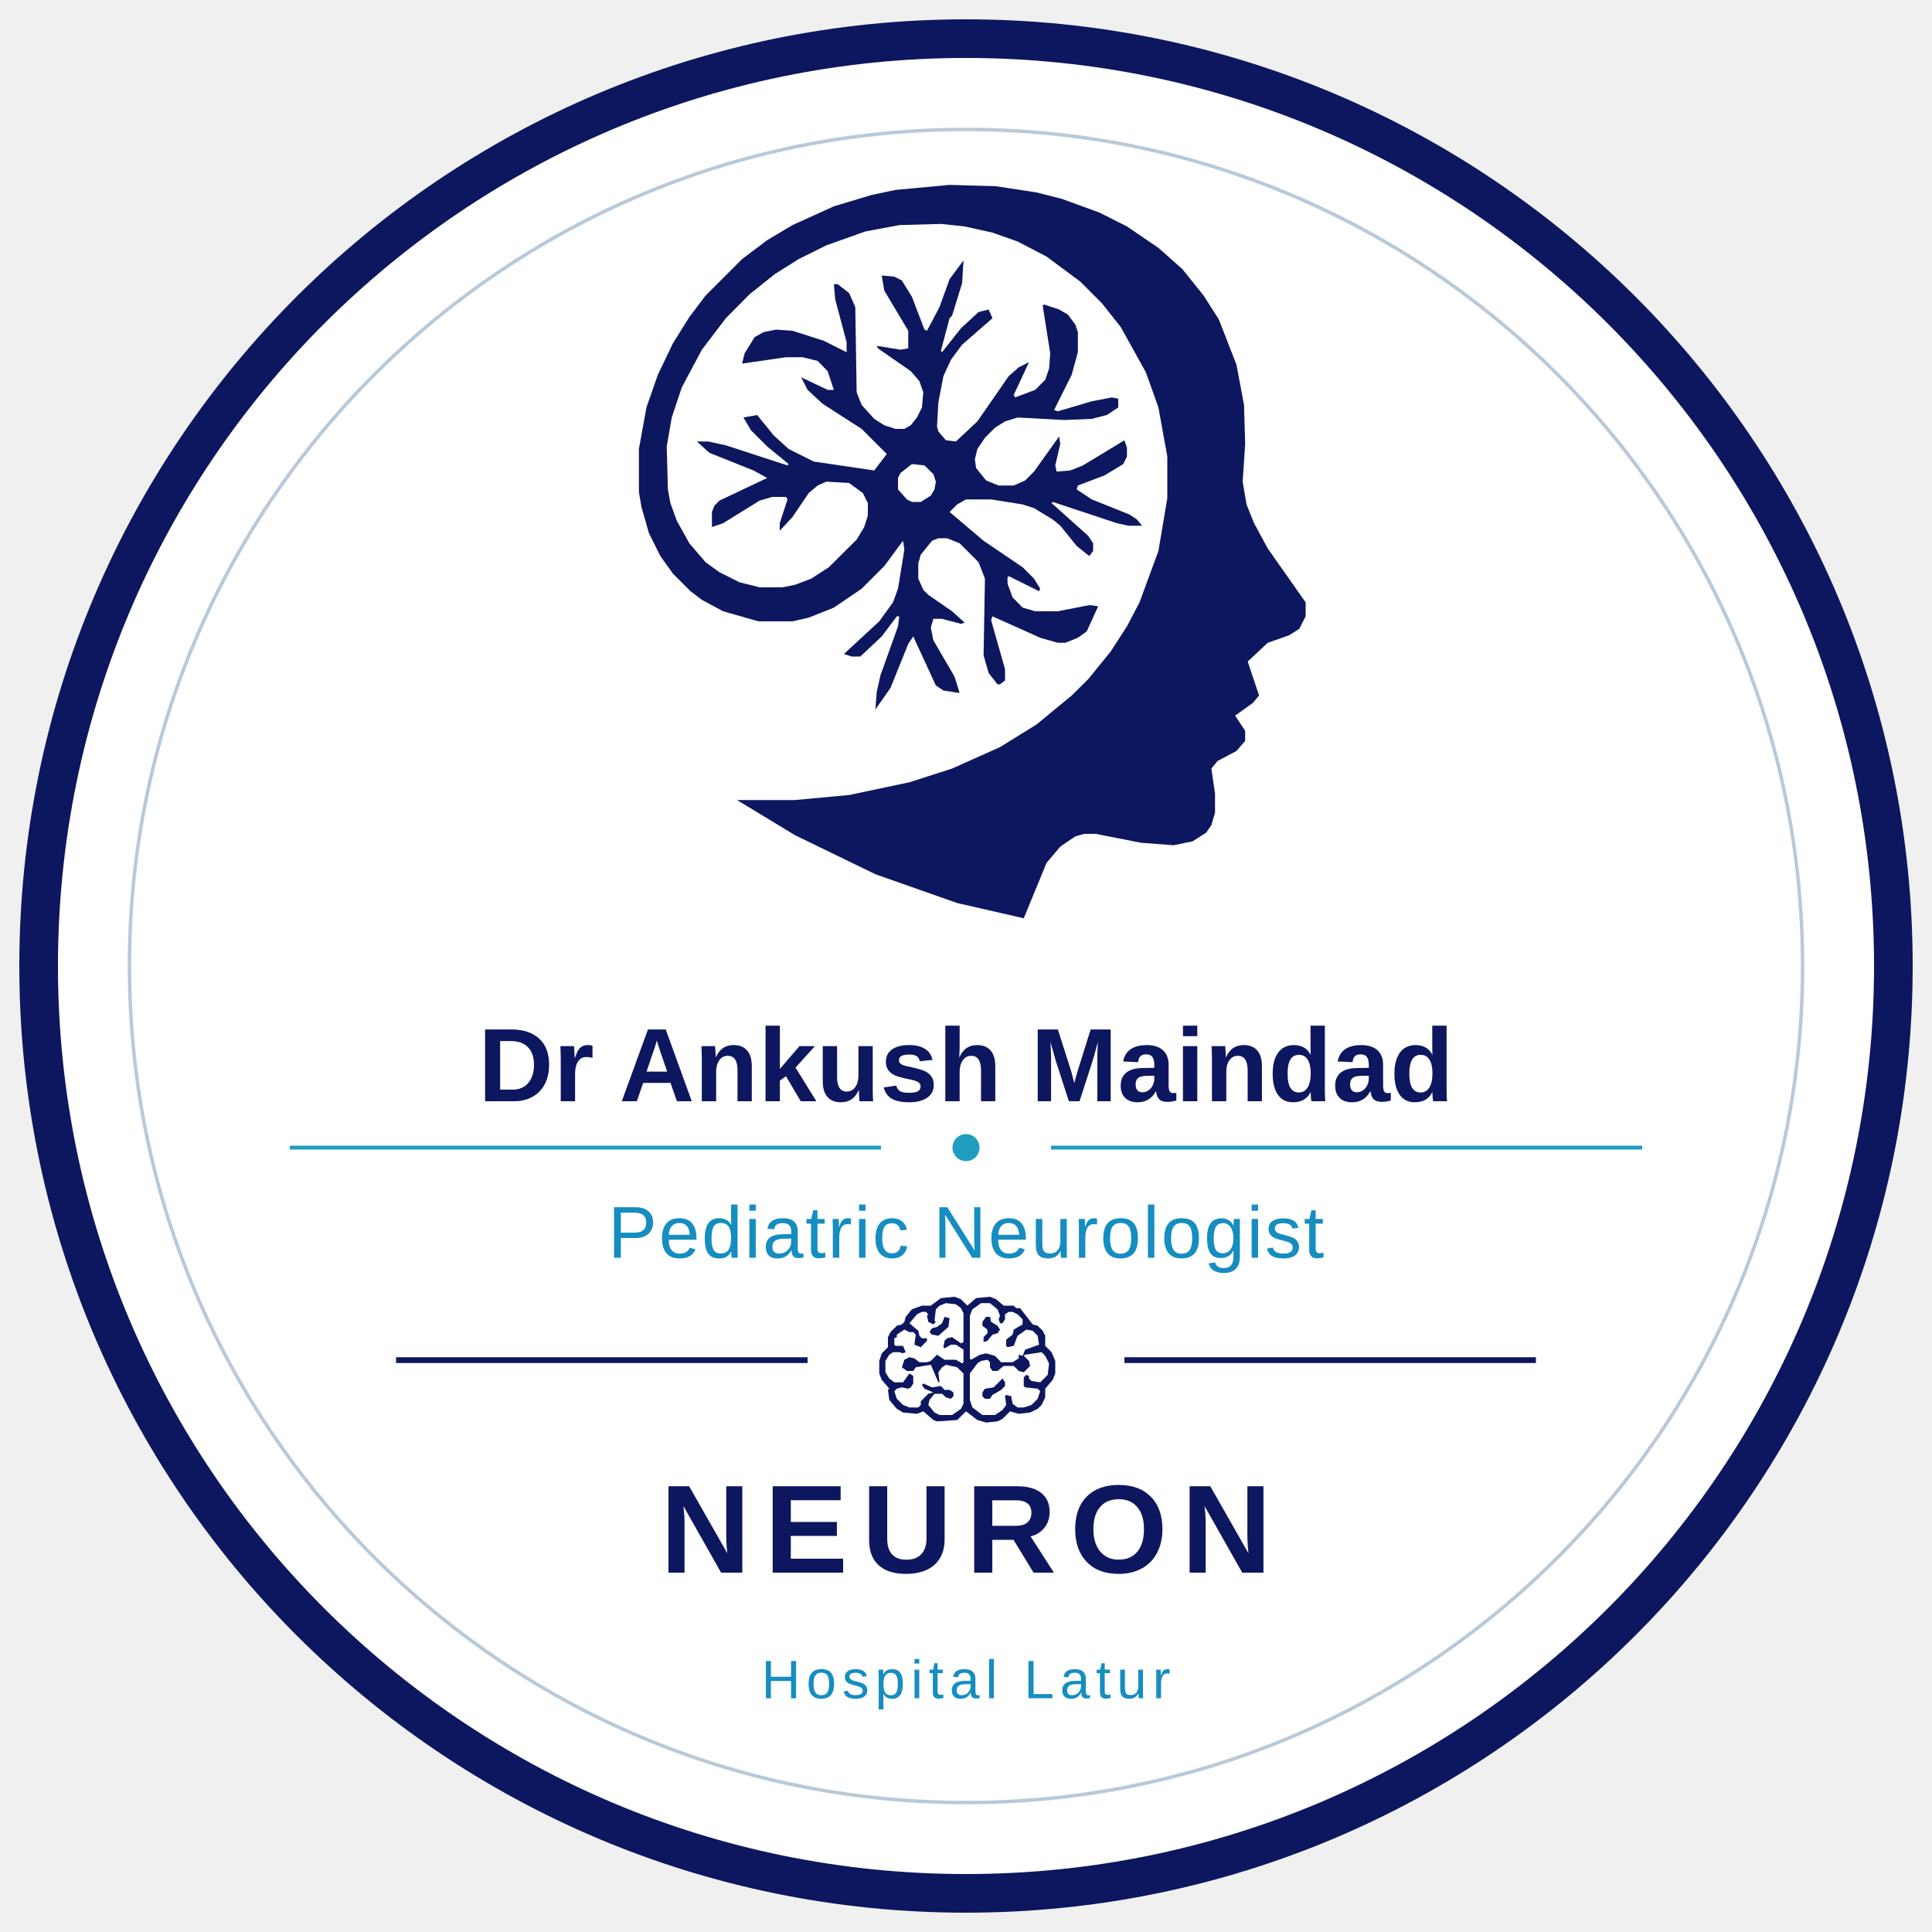
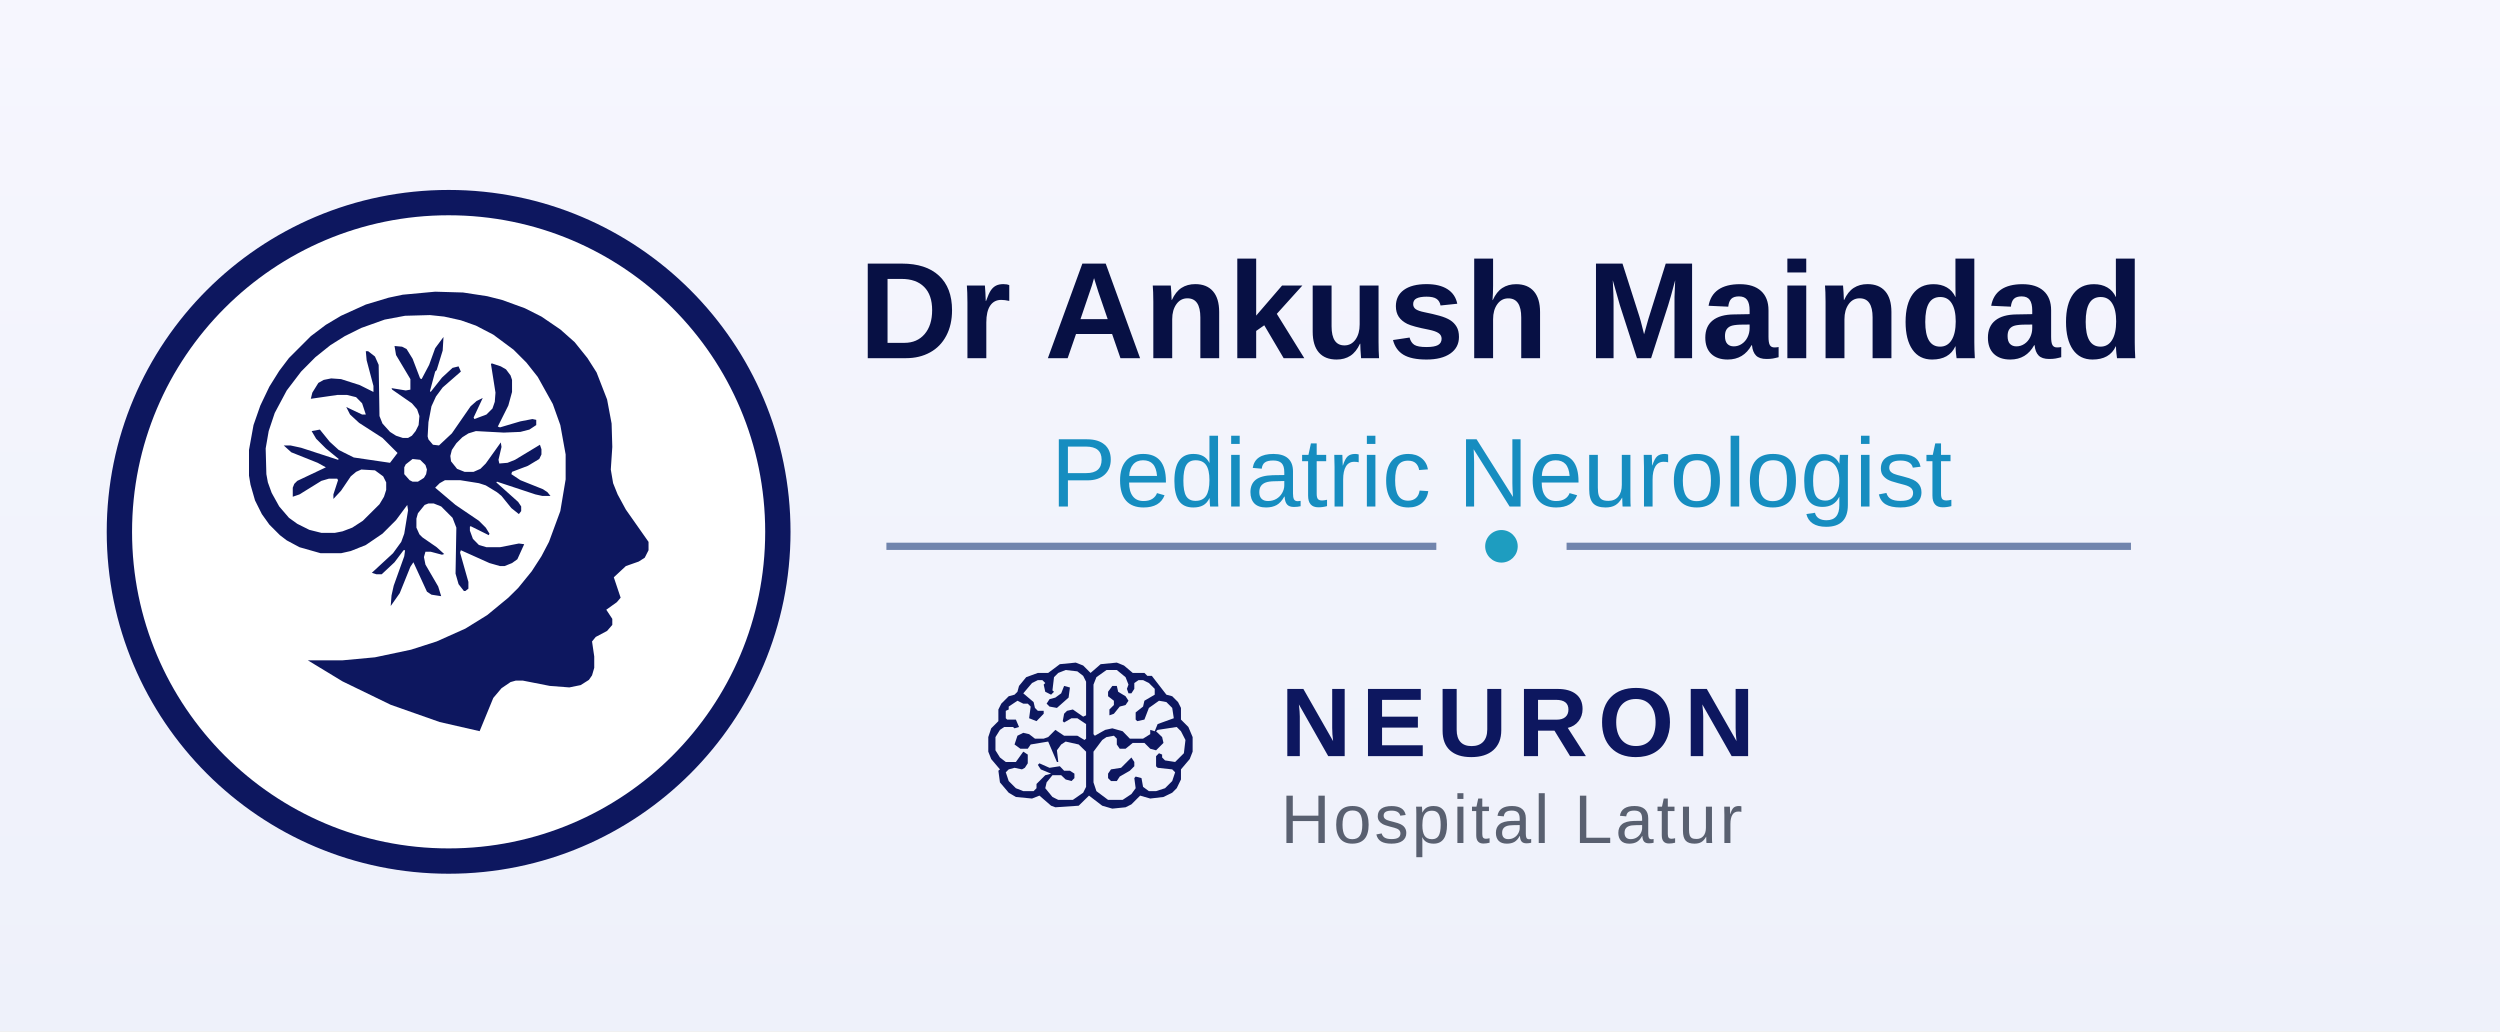
- <svg xmlns="http://www.w3.org/2000/svg" viewBox="0 0 1000 1000" width="1000" height="1000" style="color-scheme:only light;forced-color-adjust:none">
-   <style>svg{color-scheme:only light;forced-color-adjust:none} *{forced-color-adjust:none}</style>
-   <circle cx="500" cy="500" r="488" fill="#FFFFFF" />
-   <circle cx="500" cy="500" r="480" fill="none" stroke="#0D175F" stroke-width="20" />
-   <circle cx="500" cy="500" r="433" fill="none" stroke="#B8C9D9" stroke-width="1.8" />
-   <path d="M 463.5 98.3 L 451.2 100.9 L 431.6 106.8 L 410.2 116.5 L 397.1 124.3 L 384.1 134.1 L 365.2 153.0 L 356.8 164.1 L 348.3 177.7 L 340.5 194.0 L 334.6 210.9 L 330.7 232.4 L 330.7 254.6 L 332.0 262.4 L 335.9 276.0 L 341.8 287.8 L 348.3 296.9 L 357.4 306.0 L 363.3 310.5 L 374.3 316.4 L 392.6 321.6 L 410.2 321.6 L 418.6 319.7 L 431.6 314.5 L 446.0 304.7 L 457.7 293.0 L 467.4 279.9 L 468.1 284.5 L 464.8 304.7 L 462.2 311.8 L 455.1 321.6 L 436.8 338.5 L 440.8 339.8 L 445.3 339.8 L 456.4 329.4 L 464.2 319.0 L 465.5 319.0 L 464.8 324.2 L 455.7 349.6 L 453.8 358.1 L 453.1 367.2 L 460.9 356.1 L 470.1 333.3 L 472.7 329.4 L 484.4 354.8 L 488.3 357.4 L 496.7 358.7 L 494.1 350.3 L 483.1 331.4 L 481.8 324.9 L 483.1 320.3 L 487.6 320.3 L 497.4 322.9 L 499.3 322.3 L 492.8 316.4 L 480.5 307.9 L 477.9 305.3 L 475.3 299.5 L 475.3 291.7 L 476.6 287.1 L 482.4 279.9 L 485.7 278.6 L 490.2 278.6 L 496.7 281.2 L 506.5 291.0 L 509.8 299.5 L 509.1 339.2 L 511.7 348.3 L 516.3 354.2 L 517.6 354.2 L 520.2 352.2 L 520.2 346.4 L 513.0 321.0 L 513.7 319.0 L 538.4 330.1 L 547.5 332.7 L 551.4 332.7 L 557.9 330.1 L 562.5 326.8 L 568.4 313.8 L 563.8 313.2 L 547.5 316.4 L 535.8 316.4 L 529.3 314.5 L 524.1 309.2 L 521.5 302.1 L 521.5 298.8 L 522.1 298.2 L 537.8 306.0 L 538.4 304.7 L 535.2 299.5 L 529.3 293.6 L 509.1 279.9 L 491.5 265.0 L 495.4 261.1 L 500.0 258.5 L 513.0 258.5 L 529.3 261.1 L 535.2 263.0 L 544.9 268.9 L 548.8 272.1 L 557.3 282.6 L 563.8 287.8 L 565.8 285.2 L 565.8 281.2 L 563.2 277.3 L 544.3 260.4 L 544.9 259.8 L 578.1 270.8 L 584.0 272.1 L 591.1 272.1 L 588.5 268.9 L 584.6 266.3 L 565.1 258.5 L 557.3 253.3 L 557.9 251.3 L 571.6 246.1 L 581.4 240.2 L 583.3 236.3 L 583.3 231.8 L 582.0 227.9 L 560.5 240.9 L 554.0 243.5 L 546.9 244.1 L 546.2 240.9 L 548.8 229.8 L 548.2 225.9 L 535.2 244.1 L 530.6 248.7 L 524.7 251.3 L 516.9 251.3 L 510.4 248.7 L 505.2 242.2 L 504.6 237.6 L 505.9 232.4 L 509.8 226.6 L 515.0 221.4 L 520.2 218.1 L 526.7 216.1 L 550.8 217.4 L 565.1 216.8 L 572.9 214.8 L 578.8 210.9 L 578.8 206.4 L 575.5 205.7 L 565.1 207.7 L 547.5 212.9 L 545.6 212.2 L 554.7 194.0 L 557.9 182.3 L 557.9 171.9 L 556.6 168.0 L 552.7 162.8 L 548.2 160.2 L 540.4 157.6 L 539.7 158.2 L 543.6 182.9 L 543.0 190.8 L 541.0 196.6 L 535.8 201.8 L 525.4 205.7 L 524.7 204.4 L 532.6 187.5 L 527.3 190.1 L 522.1 194.7 L 505.9 218.1 L 494.8 228.5 L 489.6 227.9 L 485.7 223.3 L 485.0 220.7 L 485.7 208.3 L 488.3 194.7 L 492.2 186.2 L 498.0 178.4 L 513.7 164.7 L 511.7 160.2 L 506.5 161.5 L 497.4 169.9 L 487.6 182.3 L 487.0 181.6 L 491.5 164.7 L 492.8 163.4 L 498.0 146.5 L 498.7 134.8 L 491.5 144.5 L 486.3 158.9 L 479.8 171.2 L 478.5 170.6 L 472.0 153.6 L 466.8 145.2 L 462.9 143.2 L 456.4 142.6 L 457.7 150.4 L 470.1 171.2 L 470.1 180.3 L 466.1 181.0 L 453.8 179.0 L 454.4 180.3 L 471.4 192.1 L 475.9 197.3 L 477.9 203.1 L 477.2 210.9 L 474.6 216.1 L 471.4 220.1 L 468.1 222.0 L 463.5 222.0 L 457.7 220.1 L 452.5 216.8 L 446.0 209.6 L 443.4 203.1 L 442.7 158.9 L 439.5 151.7 L 433.6 147.1 L 431.6 147.1 L 432.3 154.9 L 438.2 177.1 L 438.2 182.3 L 426.4 176.4 L 410.2 171.2 L 401.7 170.6 L 395.2 171.9 L 390.6 174.5 L 385.4 182.9 L 384.1 188.2 L 406.9 184.9 L 415.4 184.9 L 423.2 186.8 L 428.4 192.1 L 431.6 201.8 L 428.4 201.8 L 414.7 195.3 L 418.0 201.8 L 425.8 209.0 L 446.0 222.0 L 459.0 235.0 L 452.5 243.5 L 421.2 238.9 L 408.2 232.4 L 400.4 225.3 L 391.9 214.8 L 384.8 216.1 L 388.7 222.7 L 397.1 231.1 L 408.2 240.2 L 407.6 240.9 L 375.7 230.5 L 366.5 228.5 L 360.7 228.5 L 367.2 234.4 L 390.0 243.5 L 397.1 247.4 L 372.4 259.1 L 369.8 261.7 L 368.5 265.0 L 368.5 272.8 L 374.3 270.8 L 393.2 259.1 L 399.7 257.2 L 406.9 257.2 L 407.6 258.5 L 403.6 270.8 L 403.6 274.7 L 410.2 267.6 L 418.6 255.2 L 423.2 251.3 L 427.7 249.3 L 439.5 250.0 L 446.6 255.2 L 449.2 260.4 L 449.2 266.9 L 447.3 272.8 L 443.4 279.3 L 429.0 293.6 L 419.9 299.5 L 411.5 302.7 L 404.9 304.0 L 393.2 304.0 L 382.8 301.4 L 372.4 296.2 L 365.2 291.0 L 356.8 281.2 L 350.3 269.5 L 347.0 260.4 L 345.7 253.3 L 345.1 231.1 L 347.7 216.1 L 352.9 200.5 L 363.3 181.0 L 375.7 164.7 L 388.0 152.3 L 401.0 141.9 L 413.4 134.1 L 427.7 127.0 L 447.9 119.8 L 465.5 116.5 L 487.0 115.9 L 499.3 117.2 L 513.7 120.4 L 526.7 125.0 L 541.7 132.8 L 559.2 145.8 L 570.3 156.9 L 580.1 169.3 L 593.1 192.7 L 599.6 210.9 L 604.2 236.3 L 604.2 257.8 L 599.6 285.2 L 589.8 311.8 L 583.3 324.2 L 574.9 337.2 L 563.2 351.6 L 554.7 360.0 L 536.5 375.0 L 517.6 386.7 L 492.8 397.8 L 470.7 404.9 L 439.5 411.5 L 411.5 414.1 L 381.5 414.1 L 411.5 432.3 L 453.1 452.5 L 495.4 467.4 L 529.9 475.3 L 541.7 446.6 L 548.8 438.2 L 556.6 432.9 L 561.2 431.6 L 567.1 431.6 L 590.5 436.2 L 607.4 437.5 L 617.2 435.5 L 624.3 431.0 L 627.0 427.1 L 628.9 420.6 L 628.9 410.8 L 627.0 397.8 L 630.2 393.9 L 640.0 388.7 L 644.5 383.5 L 644.5 378.3 L 639.3 370.4 L 648.4 363.9 L 651.7 360.0 L 645.8 342.4 L 656.2 332.7 L 667.3 328.8 L 672.5 325.5 L 675.8 319.0 L 675.8 311.8 L 656.2 283.9 L 649.1 270.8 L 645.2 261.1 L 643.2 249.3 L 644.5 229.8 L 643.9 209.6 L 640.0 188.8 L 630.9 165.4 L 623.0 153.0 L 612.0 139.3 L 599.6 128.3 L 583.3 117.2 L 569.0 110.0 L 549.5 102.9 L 536.5 99.6 L 515.6 96.4 L 491.5 95.7 Z" fill="#0D175F" />
-   <path d="M 472.0 240.2 L 478.5 240.9 L 483.1 245.4 L 484.4 249.3 L 483.7 253.3 L 481.8 256.5 L 476.6 259.8 L 472.0 259.8 L 469.4 258.5 L 464.8 253.3 L 464.8 247.4 L 466.1 244.8 Z" fill="#FFFFFF" />
-   <text x="500" y="570" text-anchor="middle" font-family="Arial,Helvetica,sans-serif" font-size="54" font-weight="700" fill="#0D175F">Dr Ankush Maindad</text>
-   <line x1="150" y1="594" x2="456" y2="594" stroke="#1E9DC0" stroke-width="2" />
-   <circle cx="500" cy="594" r="7" fill="#1E9DC0" />
-   <line x1="544" y1="594" x2="850" y2="594" stroke="#1E9DC0" stroke-width="2" />
-   <text x="500" y="651" text-anchor="middle" font-family="Arial,Helvetica,sans-serif" font-size="38" letter-spacing="1" fill="#168DC0">Pediatric Neurologist</text>
-   <line x1="205" y1="704" x2="418" y2="704" stroke="#0D175F" stroke-width="3" />
-   <path d="M 518.9 713.5 L 514.3 718.1 L 509.8 718.8 L 508.5 720.7 L 508.5 722.7 L 509.8 724.0 L 512.4 724.0 L 513.7 722.0 L 518.2 719.4 L 520.2 717.4 L 520.2 715.5 Z M 541.0 701.8 L 543.0 705.7 L 542.3 711.6 L 538.4 715.5 L 533.9 714.8 L 532.6 713.5 L 532.6 712.2 L 531.2 711.6 L 529.9 712.9 L 529.9 717.4 L 530.6 718.1 L 537.1 718.8 L 538.4 720.1 L 537.1 724.0 L 533.9 727.2 L 529.9 728.5 L 526.7 728.5 L 524.1 726.6 L 523.4 722.7 L 520.8 722.0 L 520.2 722.7 L 520.8 727.2 L 518.9 729.8 L 515.0 732.4 L 508.5 732.4 L 503.3 728.5 L 502.0 724.6 L 502.0 710.9 L 505.9 705.7 L 507.8 704.4 L 511.1 703.8 L 512.4 705.1 L 512.4 707.7 L 513.7 709.6 L 516.3 709.6 L 519.5 707.0 L 524.7 707.0 L 527.3 709.6 L 529.9 710.3 L 533.2 707.0 L 532.6 704.4 L 529.9 701.8 L 530.6 701.2 L 539.1 699.9 Z M 512.4 681.6 L 510.4 681.6 L 508.5 684.2 L 508.5 686.2 L 511.1 688.2 L 511.1 690.1 L 509.1 692.1 L 509.1 694.7 L 511.1 694.0 L 513.7 690.8 L 516.3 690.1 L 517.6 688.2 L 516.3 686.2 L 513.0 684.2 Z M 491.5 682.3 L 488.9 681.6 L 487.6 684.9 L 485.0 686.8 L 482.4 687.5 L 481.1 689.5 L 482.4 690.8 L 485.7 691.4 L 490.9 686.8 Z M 503.3 677.7 L 507.8 674.5 L 512.4 674.5 L 516.3 677.7 L 517.6 681.0 L 516.9 682.9 L 517.6 684.9 L 518.9 684.9 L 520.2 682.9 L 520.2 680.3 L 522.1 679.0 L 524.1 679.0 L 526.7 680.3 L 529.3 682.9 L 529.3 685.5 L 524.7 688.2 L 524.1 690.8 L 520.8 693.4 L 520.8 696.6 L 521.5 697.3 L 524.7 696.6 L 526.7 691.4 L 531.2 688.2 L 534.5 688.8 L 537.1 691.4 L 537.8 696.0 L 530.6 698.6 L 529.3 701.8 L 527.3 701.2 L 527.3 703.1 L 524.1 705.1 L 518.2 705.1 L 515.0 701.8 L 510.4 700.5 L 507.2 701.2 L 502.6 703.8 L 502.0 703.1 L 502.0 681.0 Z M 489.6 674.5 L 494.8 675.1 L 497.4 677.1 L 498.7 679.7 L 498.7 694.7 L 497.4 695.3 L 492.8 692.1 L 490.2 692.7 L 488.9 694.0 L 488.3 697.3 L 488.9 697.9 L 492.2 696.0 L 494.8 696.0 L 498.7 698.6 L 498.7 705.1 L 498.0 705.7 L 494.8 703.8 L 488.9 703.8 L 485.0 701.2 L 481.8 704.4 L 479.8 705.1 L 475.9 705.1 L 473.3 703.1 L 470.7 702.5 L 468.1 703.8 L 466.8 707.7 L 469.4 709.6 L 472.7 709.6 L 474.0 707.7 L 481.8 706.4 L 485.7 715.5 L 486.3 715.5 L 485.7 710.3 L 487.6 707.7 L 489.6 706.4 L 495.4 707.7 L 498.7 710.9 L 498.7 726.6 L 497.4 729.2 L 492.8 732.4 L 486.3 732.4 L 483.7 731.1 L 480.5 727.2 L 481.1 724.6 L 483.7 721.4 L 487.6 721.4 L 489.6 723.3 L 492.2 724.0 L 493.5 722.7 L 493.5 720.7 L 491.5 719.4 L 488.9 719.4 L 487.0 717.4 L 482.4 718.1 L 477.9 716.1 L 477.2 716.8 L 478.5 718.8 L 483.1 720.7 L 480.5 721.4 L 476.6 725.3 L 476.6 727.2 L 475.3 728.5 L 470.7 728.5 L 467.4 727.2 L 464.2 724.0 L 462.9 720.1 L 464.2 718.8 L 466.8 718.1 L 470.1 718.8 L 471.4 718.1 L 472.7 716.1 L 472.7 712.2 L 470.7 710.9 L 467.4 715.5 L 462.9 715.5 L 460.3 713.5 L 458.3 710.3 L 458.3 704.4 L 460.3 701.2 L 462.2 699.9 L 466.1 699.9 L 466.8 700.5 L 468.8 699.9 L 467.4 696.6 L 463.5 696.6 L 462.9 696.0 L 462.9 692.7 L 464.2 692.1 L 464.2 690.8 L 468.1 688.2 L 470.7 689.5 L 472.7 689.5 L 474.0 690.8 L 473.3 696.0 L 476.6 697.3 L 479.8 694.0 L 479.8 692.7 L 477.2 692.7 L 475.9 691.4 L 475.3 688.8 L 470.7 684.9 L 474.6 680.3 L 477.2 679.0 L 479.2 679.0 L 480.5 680.3 L 479.8 681.0 L 480.5 684.2 L 483.1 685.5 L 484.4 684.2 L 483.7 683.6 L 484.4 677.7 L 486.3 675.8 Z M 460.9 689.5 L 459.6 692.1 L 459.6 697.3 L 456.4 700.5 L 455.1 704.4 L 455.1 710.9 L 456.4 714.2 L 460.3 718.8 L 459.6 719.4 L 460.3 724.6 L 464.2 729.2 L 467.4 731.1 L 474.6 731.8 L 477.9 730.5 L 483.1 735.0 L 485.0 735.7 L 495.4 735.0 L 500.0 730.5 L 505.9 735.0 L 510.4 736.3 L 516.3 735.7 L 518.9 734.4 L 522.8 730.5 L 527.3 731.8 L 533.2 731.1 L 537.1 729.2 L 539.1 727.2 L 541.0 723.3 L 541.0 718.8 L 544.9 714.2 L 546.2 710.9 L 546.2 704.4 L 544.3 699.9 L 541.0 696.6 L 541.0 691.4 L 539.7 688.8 L 537.1 686.2 L 534.5 685.5 L 528.0 677.1 L 526.0 677.1 L 524.7 675.8 L 519.5 675.8 L 515.6 672.5 L 512.4 671.2 L 505.2 671.9 L 500.7 675.8 L 497.4 672.5 L 494.1 671.2 L 487.0 671.9 L 481.8 675.8 L 477.2 675.8 L 472.0 677.7 L 468.8 681.6 L 468.1 684.2 L 466.8 685.5 L 464.2 686.2 Z" fill="#0D175F" fill-rule="evenodd" />
-   <line x1="582" y1="704" x2="795" y2="704" stroke="#0D175F" stroke-width="3" />
-   <text x="500" y="814" text-anchor="middle" font-family="Arial,Helvetica,sans-serif" font-size="65" font-weight="800" letter-spacing="7" fill="#0D175F">NEURON</text>
-   <text x="500" y="879" text-anchor="middle" font-family="Arial,Helvetica,sans-serif" font-size="28" letter-spacing="3" fill="#168DC0">Hospital Latur</text>
+ <svg xmlns="http://www.w3.org/2000/svg" viewBox="0 0 691 285" width="691" height="285" preserveAspectRatio="xMidYMid meet">
+   <defs>
+     <linearGradient id="headerBg" x1="0" y1="0" x2="0" y2="1">
+       <stop offset="0" stop-color="#F6F6FE" />
+       <stop offset="1" stop-color="#EEF1FA" />
+     </linearGradient>
+   </defs>
+   <rect width="691" height="285" fill="url(#headerBg)" />
+   <circle cx="124" cy="147" r="91" fill="#FFFFFF" stroke="#0D175F" stroke-width="7" />
+   <g transform="translate(-37.0 50.0) scale(0.32)">
+     <path d="M 463.5 98.3 L 451.2 100.9 L 431.6 106.8 L 410.2 116.5 L 397.1 124.3 L 384.1 134.1 L 365.2 153.0 L 356.8 164.1 L 348.3 177.7 L 340.5 194.0 L 334.6 210.9 L 330.7 232.4 L 330.7 254.6 L 332.0 262.4 L 335.9 276.0 L 341.8 287.8 L 348.3 296.9 L 357.4 306.0 L 363.3 310.5 L 374.3 316.4 L 392.6 321.6 L 410.2 321.6 L 418.6 319.7 L 431.6 314.5 L 446.0 304.7 L 457.7 293.0 L 467.4 279.9 L 468.1 284.5 L 464.8 304.7 L 462.2 311.8 L 455.1 321.6 L 436.8 338.5 L 440.8 339.8 L 445.3 339.8 L 456.4 329.4 L 464.2 319.0 L 465.5 319.0 L 464.8 324.2 L 455.7 349.6 L 453.8 358.1 L 453.1 367.2 L 460.9 356.1 L 470.1 333.3 L 472.7 329.4 L 484.4 354.8 L 488.3 357.4 L 496.7 358.7 L 494.1 350.3 L 483.1 331.4 L 481.8 324.9 L 483.1 320.3 L 487.6 320.3 L 497.4 322.9 L 499.3 322.3 L 492.8 316.4 L 480.5 307.9 L 477.9 305.3 L 475.3 299.5 L 475.3 291.7 L 476.6 287.1 L 482.4 279.9 L 485.7 278.6 L 490.2 278.6 L 496.7 281.2 L 506.5 291.0 L 509.8 299.5 L 509.1 339.2 L 511.7 348.3 L 516.3 354.2 L 517.6 354.2 L 520.2 352.2 L 520.2 346.4 L 513.0 321.0 L 513.7 319.0 L 538.4 330.1 L 547.5 332.7 L 551.4 332.7 L 557.9 330.1 L 562.5 326.8 L 568.4 313.8 L 563.8 313.2 L 547.5 316.4 L 535.8 316.4 L 529.3 314.5 L 524.1 309.2 L 521.5 302.1 L 521.5 298.8 L 522.1 298.2 L 537.8 306.0 L 538.4 304.7 L 535.2 299.5 L 529.3 293.6 L 509.1 279.9 L 491.5 265.0 L 495.4 261.1 L 500.0 258.5 L 513.0 258.5 L 529.3 261.1 L 535.2 263.0 L 544.9 268.9 L 548.8 272.1 L 557.3 282.6 L 563.8 287.8 L 565.8 285.2 L 565.8 281.2 L 563.2 277.3 L 544.3 260.4 L 544.9 259.8 L 578.1 270.8 L 584.0 272.1 L 591.1 272.1 L 588.5 268.9 L 584.6 266.3 L 565.1 258.5 L 557.3 253.3 L 557.9 251.3 L 571.6 246.1 L 581.4 240.2 L 583.3 236.3 L 583.3 231.8 L 582.0 227.9 L 560.5 240.9 L 554.0 243.5 L 546.9 244.1 L 546.2 240.9 L 548.8 229.8 L 548.2 225.9 L 535.2 244.1 L 530.6 248.7 L 524.7 251.3 L 516.9 251.3 L 510.4 248.7 L 505.2 242.2 L 504.6 237.6 L 505.9 232.4 L 509.8 226.6 L 515.0 221.4 L 520.2 218.1 L 526.7 216.1 L 550.8 217.4 L 565.1 216.8 L 572.9 214.8 L 578.8 210.9 L 578.8 206.4 L 575.5 205.7 L 565.1 207.7 L 547.5 212.9 L 545.6 212.2 L 554.7 194.0 L 557.9 182.3 L 557.9 171.9 L 556.6 168.0 L 552.7 162.8 L 548.2 160.2 L 540.4 157.6 L 539.7 158.2 L 543.6 182.9 L 543.0 190.8 L 541.0 196.6 L 535.8 201.8 L 525.4 205.7 L 524.7 204.4 L 532.6 187.5 L 527.3 190.1 L 522.1 194.7 L 505.9 218.1 L 494.8 228.5 L 489.6 227.9 L 485.7 223.3 L 485.0 220.7 L 485.7 208.3 L 488.3 194.7 L 492.2 186.2 L 498.0 178.4 L 513.7 164.7 L 511.7 160.2 L 506.5 161.5 L 497.4 169.9 L 487.6 182.3 L 487.0 181.6 L 491.5 164.7 L 492.8 163.4 L 498.0 146.5 L 498.7 134.8 L 491.5 144.5 L 486.3 158.9 L 479.8 171.2 L 478.5 170.6 L 472.0 153.6 L 466.8 145.2 L 462.9 143.2 L 456.4 142.6 L 457.7 150.4 L 470.1 171.2 L 470.1 180.3 L 466.1 181.0 L 453.8 179.0 L 454.4 180.3 L 471.4 192.1 L 475.9 197.3 L 477.9 203.1 L 477.2 210.9 L 474.6 216.1 L 471.4 220.1 L 468.1 222.0 L 463.5 222.0 L 457.7 220.1 L 452.5 216.8 L 446.0 209.6 L 443.4 203.1 L 442.7 158.9 L 439.5 151.7 L 433.6 147.1 L 431.6 147.1 L 432.3 154.9 L 438.2 177.1 L 438.2 182.3 L 426.4 176.4 L 410.2 171.2 L 401.7 170.6 L 395.2 171.9 L 390.6 174.5 L 385.4 182.9 L 384.1 188.2 L 406.9 184.9 L 415.4 184.9 L 423.2 186.8 L 428.4 192.1 L 431.6 201.8 L 428.4 201.8 L 414.7 195.3 L 418.0 201.8 L 425.8 209.0 L 446.0 222.0 L 459.0 235.0 L 452.5 243.5 L 421.2 238.9 L 408.2 232.4 L 400.4 225.3 L 391.9 214.8 L 384.8 216.1 L 388.7 222.7 L 397.1 231.1 L 408.2 240.2 L 407.6 240.9 L 375.7 230.5 L 366.5 228.5 L 360.7 228.5 L 367.2 234.4 L 390.0 243.5 L 397.1 247.4 L 372.4 259.1 L 369.8 261.7 L 368.5 265.0 L 368.5 272.8 L 374.3 270.8 L 393.2 259.1 L 399.7 257.2 L 406.9 257.2 L 407.6 258.5 L 403.6 270.8 L 403.6 274.7 L 410.2 267.6 L 418.6 255.2 L 423.2 251.3 L 427.7 249.3 L 439.5 250.0 L 446.6 255.2 L 449.2 260.4 L 449.2 266.9 L 447.3 272.8 L 443.4 279.3 L 429.0 293.6 L 419.9 299.5 L 411.5 302.7 L 404.9 304.0 L 393.2 304.0 L 382.8 301.4 L 372.4 296.2 L 365.2 291.0 L 356.8 281.2 L 350.3 269.5 L 347.0 260.4 L 345.7 253.3 L 345.1 231.1 L 347.7 216.1 L 352.9 200.5 L 363.3 181.0 L 375.7 164.7 L 388.0 152.3 L 401.0 141.9 L 413.4 134.1 L 427.7 127.0 L 447.9 119.8 L 465.5 116.5 L 487.0 115.9 L 499.3 117.2 L 513.7 120.4 L 526.7 125.0 L 541.7 132.8 L 559.2 145.8 L 570.3 156.9 L 580.1 169.3 L 593.1 192.7 L 599.6 210.9 L 604.2 236.3 L 604.2 257.8 L 599.6 285.2 L 589.8 311.8 L 583.3 324.2 L 574.9 337.2 L 563.2 351.6 L 554.7 360.0 L 536.5 375.0 L 517.6 386.7 L 492.8 397.8 L 470.7 404.9 L 439.5 411.5 L 411.5 414.1 L 381.5 414.1 L 411.5 432.3 L 453.1 452.5 L 495.4 467.4 L 529.9 475.3 L 541.7 446.6 L 548.8 438.2 L 556.6 432.9 L 561.2 431.6 L 567.1 431.6 L 590.5 436.2 L 607.4 437.5 L 617.2 435.5 L 624.3 431.0 L 627.0 427.1 L 628.9 420.6 L 628.9 410.8 L 627.0 397.8 L 630.2 393.9 L 640.0 388.7 L 644.5 383.5 L 644.5 378.3 L 639.3 370.4 L 648.4 363.9 L 651.7 360.0 L 645.8 342.4 L 656.2 332.7 L 667.3 328.8 L 672.5 325.5 L 675.8 319.0 L 675.8 311.8 L 656.2 283.9 L 649.1 270.8 L 645.2 261.1 L 643.2 249.3 L 644.5 229.8 L 643.9 209.6 L 640.0 188.8 L 630.9 165.4 L 623.0 153.0 L 612.0 139.3 L 599.6 128.3 L 583.3 117.2 L 569.0 110.0 L 549.5 102.9 L 536.5 99.6 L 515.6 96.4 L 491.5 95.7 Z" fill="#0D175F" />
+     <path d="M 472.0 240.2 L 478.5 240.9 L 483.1 245.4 L 484.4 249.3 L 483.7 253.3 L 481.8 256.5 L 476.6 259.8 L 472.0 259.8 L 469.4 258.5 L 464.8 253.3 L 464.8 247.4 L 466.1 244.8 Z" fill="#FFFFFF" />
+   </g>
+   <text x="415" y="99" text-anchor="middle" font-family="Arial, Helvetica, sans-serif" font-size="38" font-weight="700" fill="#071044">Dr Ankush Maindad</text>
+   <text x="415" y="140" text-anchor="middle" font-family="Arial, Helvetica, sans-serif" font-size="27" font-weight="500" fill="#168DC0">Pediatric Neurologist</text>
+   <line x1="245" y1="151" x2="397" y2="151" stroke="#7184AD" stroke-width="2" />
+   <circle cx="415" cy="151" r="4.5" fill="#1E9DC0" />
+   <line x1="433" y1="151" x2="589" y2="151" stroke="#7184AD" stroke-width="2" />
+   <g transform="translate(-9.0 -233.0) scale(0.62)">
+     <path d="M 518.9 713.5 L 514.3 718.1 L 509.8 718.8 L 508.5 720.7 L 508.5 722.7 L 509.8 724.0 L 512.4 724.0 L 513.7 722.0 L 518.2 719.4 L 520.2 717.4 L 520.2 715.5 Z M 541.0 701.8 L 543.0 705.7 L 542.3 711.6 L 538.4 715.5 L 533.9 714.8 L 532.6 713.5 L 532.6 712.2 L 531.2 711.6 L 529.9 712.9 L 529.9 717.4 L 530.6 718.1 L 537.1 718.8 L 538.4 720.1 L 537.1 724.0 L 533.9 727.2 L 529.9 728.5 L 526.7 728.5 L 524.1 726.6 L 523.4 722.7 L 520.8 722.0 L 520.2 722.7 L 520.8 727.2 L 518.9 729.8 L 515.0 732.4 L 508.5 732.4 L 503.3 728.5 L 502.0 724.6 L 502.0 710.9 L 505.9 705.7 L 507.8 704.4 L 511.1 703.8 L 512.4 705.1 L 512.4 707.7 L 513.7 709.6 L 516.3 709.6 L 519.5 707.0 L 524.7 707.0 L 527.3 709.6 L 529.9 710.3 L 533.2 707.0 L 532.6 704.4 L 529.9 701.8 L 530.6 701.2 L 539.1 699.9 Z M 512.4 681.6 L 510.4 681.6 L 508.5 684.2 L 508.5 686.2 L 511.1 688.2 L 511.1 690.1 L 509.1 692.1 L 509.1 694.7 L 511.1 694.0 L 513.7 690.8 L 516.3 690.1 L 517.6 688.2 L 516.3 686.2 L 513.0 684.2 Z M 491.5 682.3 L 488.9 681.6 L 487.6 684.9 L 485.0 686.8 L 482.4 687.5 L 481.1 689.5 L 482.4 690.8 L 485.7 691.4 L 490.9 686.8 Z M 503.3 677.7 L 507.8 674.5 L 512.4 674.5 L 516.3 677.7 L 517.6 681.0 L 516.9 682.9 L 517.6 684.9 L 518.9 684.9 L 520.2 682.9 L 520.2 680.3 L 522.1 679.0 L 524.1 679.0 L 526.7 680.3 L 529.3 682.9 L 529.3 685.5 L 524.7 688.2 L 524.1 690.8 L 520.8 693.4 L 520.8 696.6 L 521.5 697.3 L 524.7 696.6 L 526.7 691.4 L 531.2 688.2 L 534.5 688.8 L 537.1 691.4 L 537.8 696.0 L 530.6 698.6 L 529.3 701.8 L 527.3 701.2 L 527.3 703.1 L 524.1 705.1 L 518.2 705.1 L 515.0 701.8 L 510.4 700.5 L 507.2 701.2 L 502.6 703.8 L 502.0 703.1 L 502.0 681.0 Z M 489.6 674.5 L 494.8 675.1 L 497.4 677.1 L 498.7 679.7 L 498.7 694.7 L 497.4 695.3 L 492.8 692.1 L 490.2 692.7 L 488.9 694.0 L 488.3 697.3 L 488.9 697.9 L 492.2 696.0 L 494.8 696.0 L 498.7 698.6 L 498.7 705.1 L 498.0 705.7 L 494.8 703.8 L 488.9 703.8 L 485.0 701.2 L 481.8 704.4 L 479.8 705.1 L 475.9 705.1 L 473.3 703.1 L 470.7 702.5 L 468.1 703.8 L 466.8 707.7 L 469.4 709.6 L 472.7 709.6 L 474.0 707.7 L 481.8 706.4 L 485.7 715.5 L 486.3 715.5 L 485.7 710.3 L 487.6 707.7 L 489.6 706.4 L 495.4 707.7 L 498.7 710.9 L 498.7 726.6 L 497.4 729.2 L 492.8 732.4 L 486.3 732.4 L 483.7 731.1 L 480.5 727.2 L 481.1 724.6 L 483.7 721.4 L 487.6 721.4 L 489.6 723.3 L 492.2 724.0 L 493.5 722.7 L 493.5 720.7 L 491.5 719.4 L 488.9 719.4 L 487.0 717.4 L 482.4 718.1 L 477.9 716.1 L 477.2 716.8 L 478.5 718.8 L 483.1 720.7 L 480.5 721.4 L 476.6 725.3 L 476.6 727.2 L 475.3 728.5 L 470.7 728.5 L 467.4 727.2 L 464.2 724.0 L 462.9 720.1 L 464.2 718.8 L 466.8 718.1 L 470.1 718.8 L 471.4 718.1 L 472.7 716.1 L 472.7 712.2 L 470.7 710.9 L 467.4 715.5 L 462.9 715.5 L 460.3 713.5 L 458.3 710.3 L 458.3 704.4 L 460.3 701.2 L 462.2 699.9 L 466.1 699.9 L 466.8 700.5 L 468.8 699.9 L 467.4 696.6 L 463.5 696.6 L 462.9 696.0 L 462.9 692.7 L 464.2 692.1 L 464.2 690.8 L 468.1 688.2 L 470.7 689.5 L 472.7 689.5 L 474.0 690.8 L 473.3 696.0 L 476.6 697.3 L 479.8 694.0 L 479.8 692.7 L 477.2 692.7 L 475.9 691.4 L 475.3 688.8 L 470.7 684.9 L 474.6 680.3 L 477.2 679.0 L 479.2 679.0 L 480.5 680.3 L 479.8 681.0 L 480.5 684.2 L 483.1 685.5 L 484.4 684.2 L 483.7 683.6 L 484.4 677.7 L 486.3 675.8 Z M 460.9 689.5 L 459.6 692.1 L 459.6 697.3 L 456.4 700.5 L 455.1 704.4 L 455.1 710.9 L 456.4 714.2 L 460.3 718.8 L 459.6 719.4 L 460.3 724.6 L 464.2 729.2 L 467.4 731.1 L 474.6 731.8 L 477.9 730.5 L 483.1 735.0 L 485.0 735.7 L 495.4 735.0 L 500.0 730.5 L 505.9 735.0 L 510.4 736.3 L 516.3 735.7 L 518.9 734.4 L 522.8 730.5 L 527.3 731.8 L 533.2 731.1 L 537.1 729.2 L 539.1 727.2 L 541.0 723.3 L 541.0 718.8 L 544.9 714.2 L 546.2 710.9 L 546.2 704.4 L 544.3 699.9 L 541.0 696.6 L 541.0 691.4 L 539.7 688.8 L 537.1 686.2 L 534.5 685.5 L 528.0 677.1 L 526.0 677.1 L 524.7 675.8 L 519.5 675.8 L 515.6 672.5 L 512.4 671.2 L 505.2 671.9 L 500.7 675.8 L 497.4 672.5 L 494.1 671.2 L 487.0 671.9 L 481.8 675.8 L 477.2 675.8 L 472.0 677.7 L 468.8 681.6 L 468.1 684.2 L 466.8 685.5 L 464.2 686.2 Z" fill="#0D175F" />
+   </g>
+   <text x="354" y="209" font-family="Arial, Helvetica, sans-serif" font-size="27" font-weight="800" letter-spacing="2.8" fill="#0D175F">NEURON</text>
+   <text x="354" y="233" font-family="Arial, Helvetica, sans-serif" font-size="19" letter-spacing="0.8" fill="#596070">Hospital Latur</text>
</svg>
